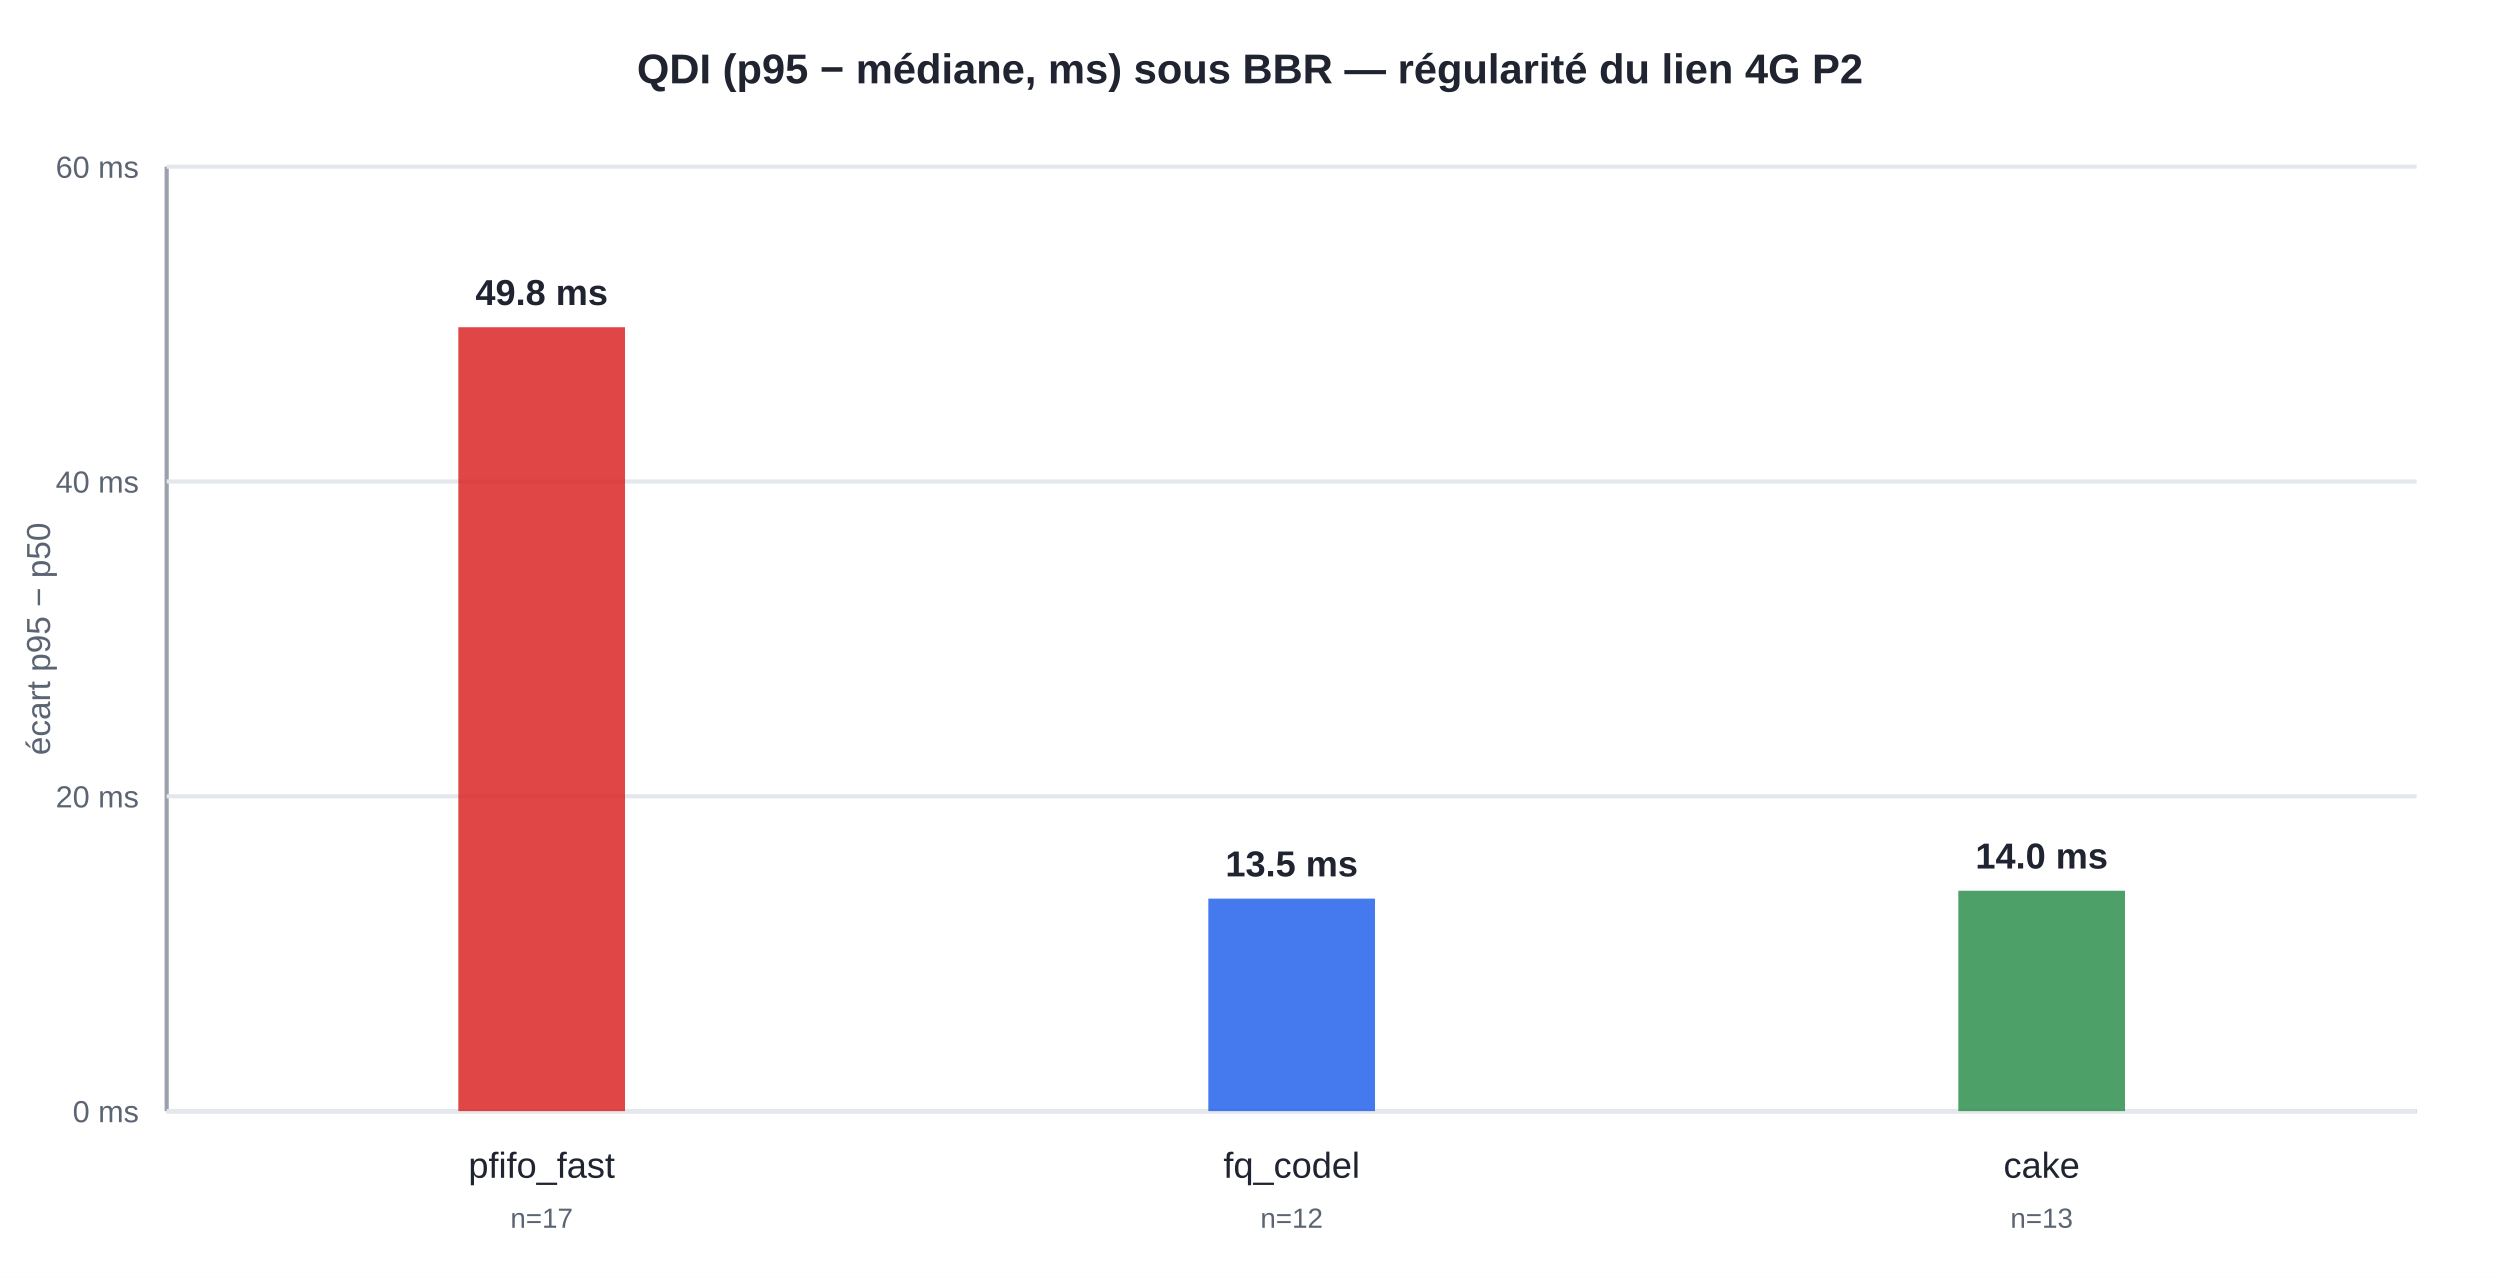
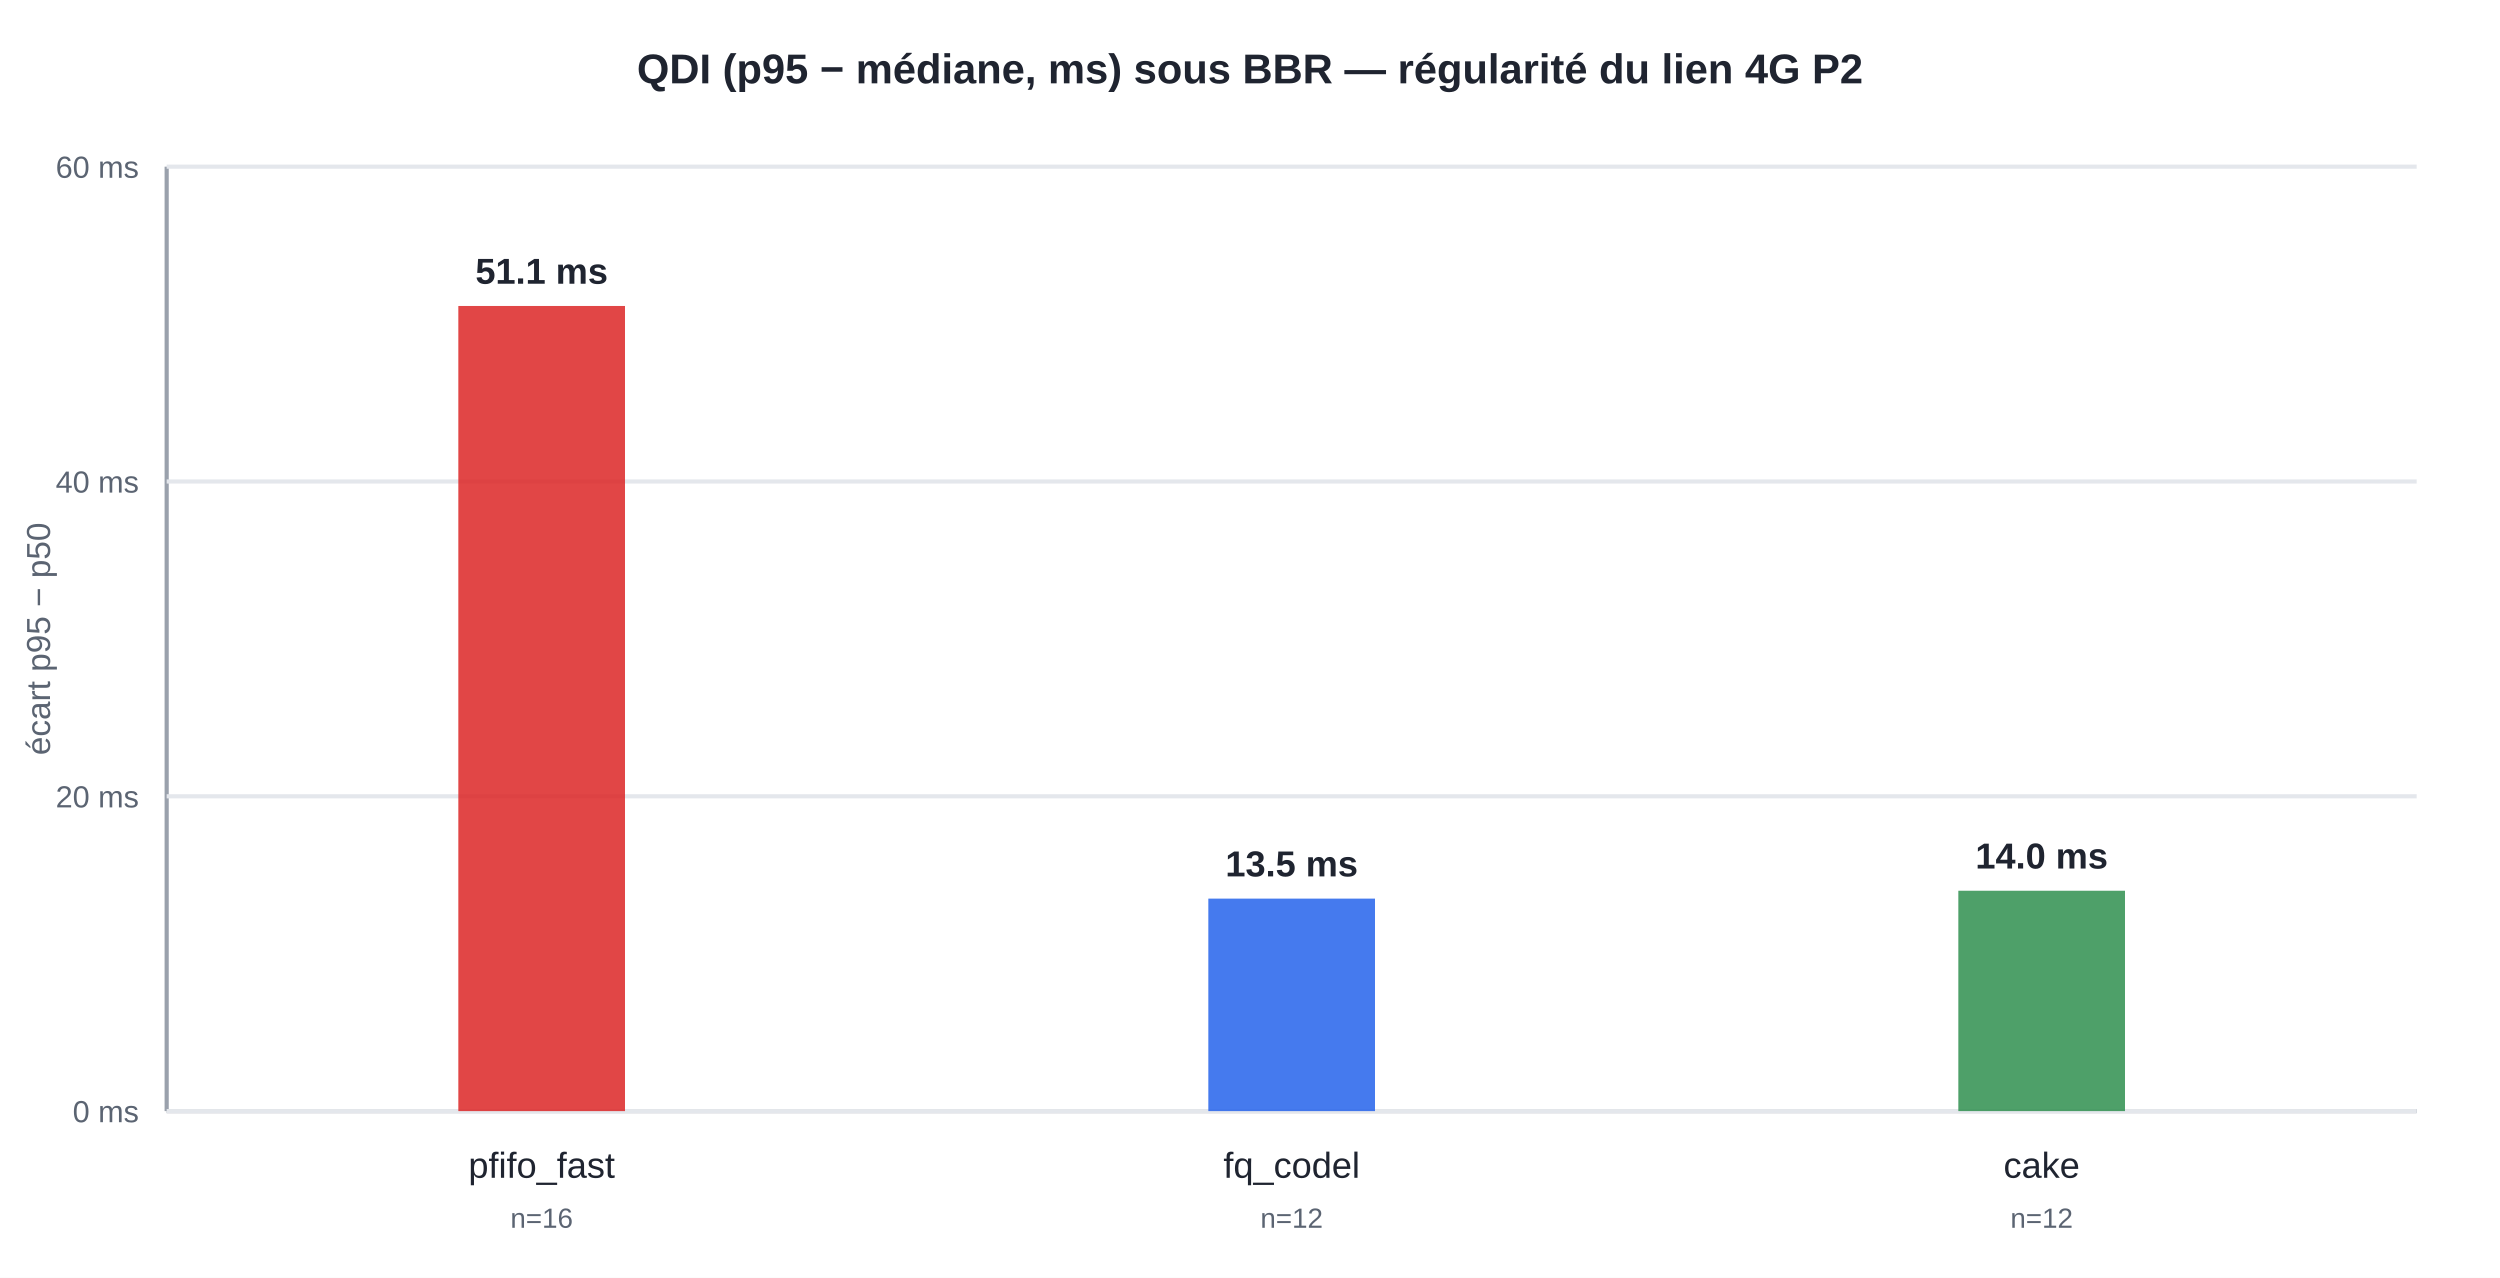
<svg xmlns="http://www.w3.org/2000/svg" width="900" height="460" viewBox="0 0 900 460">
  <defs />
  <rect width="900" height="460" fill="#ffffff" />
  <line x1="60" y1="60" x2="60" y2="400" stroke="#9aa1ac" stroke-width="1.5" />
  <line x1="60" y1="400" x2="870" y2="400" stroke="#9aa1ac" stroke-width="1.5" />
  <line x1="60" y1="400" x2="870" y2="400" stroke="#e4e7ec" stroke-width="1.5" />
  <text x="50" y="404" font-family="'Segoe UI', 'Helvetica Neue', Arial, sans-serif" font-size="11" fill="#5b6472" font-weight="normal" text-anchor="end">0 ms</text>
  <line x1="60" y1="286.667" x2="870" y2="286.667" stroke="#e4e7ec" stroke-width="1.5" />
  <text x="50" y="290.667" font-family="'Segoe UI', 'Helvetica Neue', Arial, sans-serif" font-size="11" fill="#5b6472" font-weight="normal" text-anchor="end">20 ms</text>
  <line x1="60" y1="173.333" x2="870" y2="173.333" stroke="#e4e7ec" stroke-width="1.5" />
  <text x="50" y="177.333" font-family="'Segoe UI', 'Helvetica Neue', Arial, sans-serif" font-size="11" fill="#5b6472" font-weight="normal" text-anchor="end">40 ms</text>
  <line x1="60" y1="60" x2="870" y2="60" stroke="#e4e7ec" stroke-width="1.5" />
  <text x="50" y="64" font-family="'Segoe UI', 'Helvetica Neue', Arial, sans-serif" font-size="11" fill="#5b6472" font-weight="normal" text-anchor="end">60 ms</text>
-   <rect x="165" y="117.8" width="60" height="282.2" rx="0" fill="#dc2626" opacity="0.85" />
-   <text x="195" y="109.8" font-family="'Segoe UI', 'Helvetica Neue', Arial, sans-serif" font-size="13" fill="#1f2430" font-weight="700" text-anchor="middle">49.8 ms</text>
+   <rect x="165" y="110.15" width="60" height="289.85" rx="0" fill="#dc2626" opacity="0.85" />
+   <text x="195" y="102.15" font-family="'Segoe UI', 'Helvetica Neue', Arial, sans-serif" font-size="13" fill="#1f2430" font-weight="700" text-anchor="middle">51.1 ms</text>
  <text x="195" y="424" font-family="'Segoe UI', 'Helvetica Neue', Arial, sans-serif" font-size="13" fill="#1f2430" font-weight="normal" text-anchor="middle">pfifo_fast</text>
-   <text x="195" y="442" font-family="'Segoe UI', 'Helvetica Neue', Arial, sans-serif" font-size="10" fill="#5b6472" font-weight="normal" text-anchor="middle">n=17</text>
+   <text x="195" y="442" font-family="'Segoe UI', 'Helvetica Neue', Arial, sans-serif" font-size="10" fill="#5b6472" font-weight="normal" text-anchor="middle">n=16</text>
  <rect x="435" y="323.5" width="60" height="76.5" rx="0" fill="#2563eb" opacity="0.85" />
  <text x="465" y="315.5" font-family="'Segoe UI', 'Helvetica Neue', Arial, sans-serif" font-size="13" fill="#1f2430" font-weight="700" text-anchor="middle">13.5 ms</text>
  <text x="465" y="424" font-family="'Segoe UI', 'Helvetica Neue', Arial, sans-serif" font-size="13" fill="#1f2430" font-weight="normal" text-anchor="middle">fq_codel</text>
  <text x="465" y="442" font-family="'Segoe UI', 'Helvetica Neue', Arial, sans-serif" font-size="10" fill="#5b6472" font-weight="normal" text-anchor="middle">n=12</text>
  <rect x="705" y="320.667" width="60" height="79.333" rx="0" fill="#2f8f4f" opacity="0.85" />
  <text x="735" y="312.667" font-family="'Segoe UI', 'Helvetica Neue', Arial, sans-serif" font-size="13" fill="#1f2430" font-weight="700" text-anchor="middle">14.0 ms</text>
  <text x="735" y="424" font-family="'Segoe UI', 'Helvetica Neue', Arial, sans-serif" font-size="13" fill="#1f2430" font-weight="normal" text-anchor="middle">cake</text>
-   <text x="735" y="442" font-family="'Segoe UI', 'Helvetica Neue', Arial, sans-serif" font-size="10" fill="#5b6472" font-weight="normal" text-anchor="middle">n=13</text>
+   <text x="735" y="442" font-family="'Segoe UI', 'Helvetica Neue', Arial, sans-serif" font-size="10" fill="#5b6472" font-weight="normal" text-anchor="middle">n=12</text>
  <text x="450" y="30" font-family="'Segoe UI', 'Helvetica Neue', Arial, sans-serif" font-size="15" fill="#1f2430" font-weight="700" text-anchor="middle">QDI (p95 − médiane, ms) sous BBR — régularité du lien 4G P2</text>
  <text x="18" y="230" font-family="'Segoe UI', 'Helvetica Neue', Arial, sans-serif" font-size="12" fill="#5b6472" font-weight="normal" text-anchor="middle" transform="rotate(-90 18 230)">écart p95 − p50</text>
</svg>
